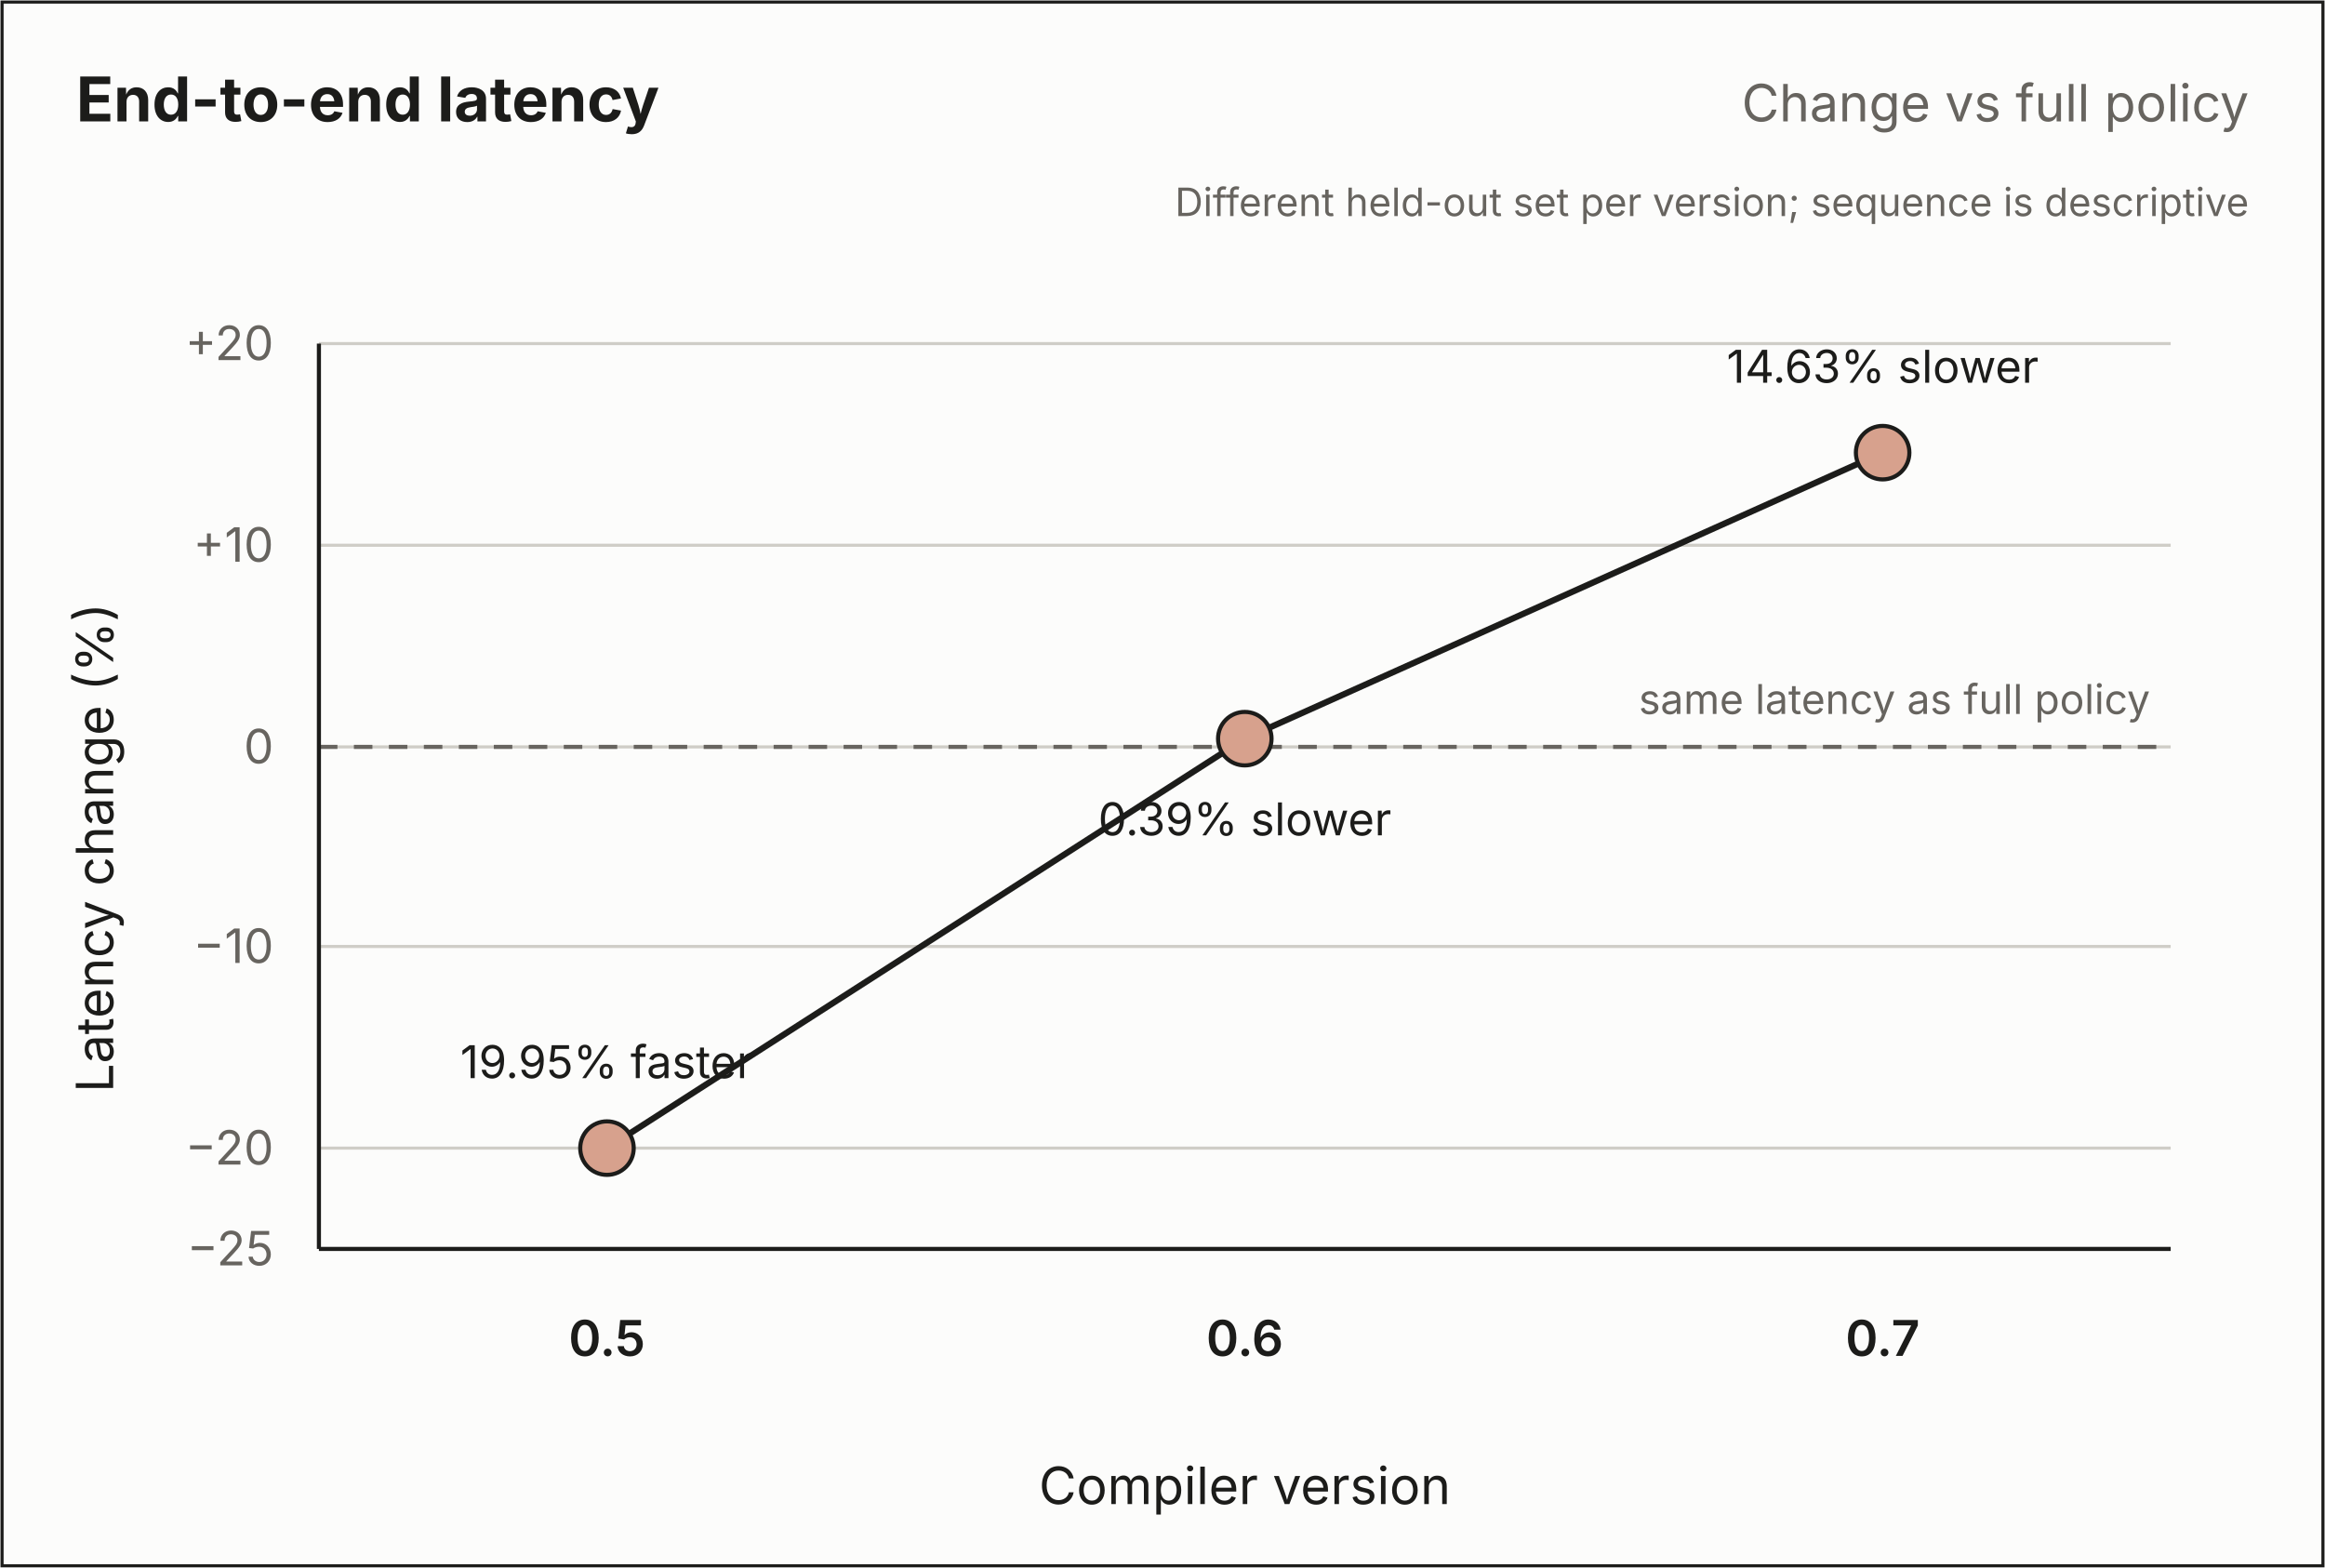
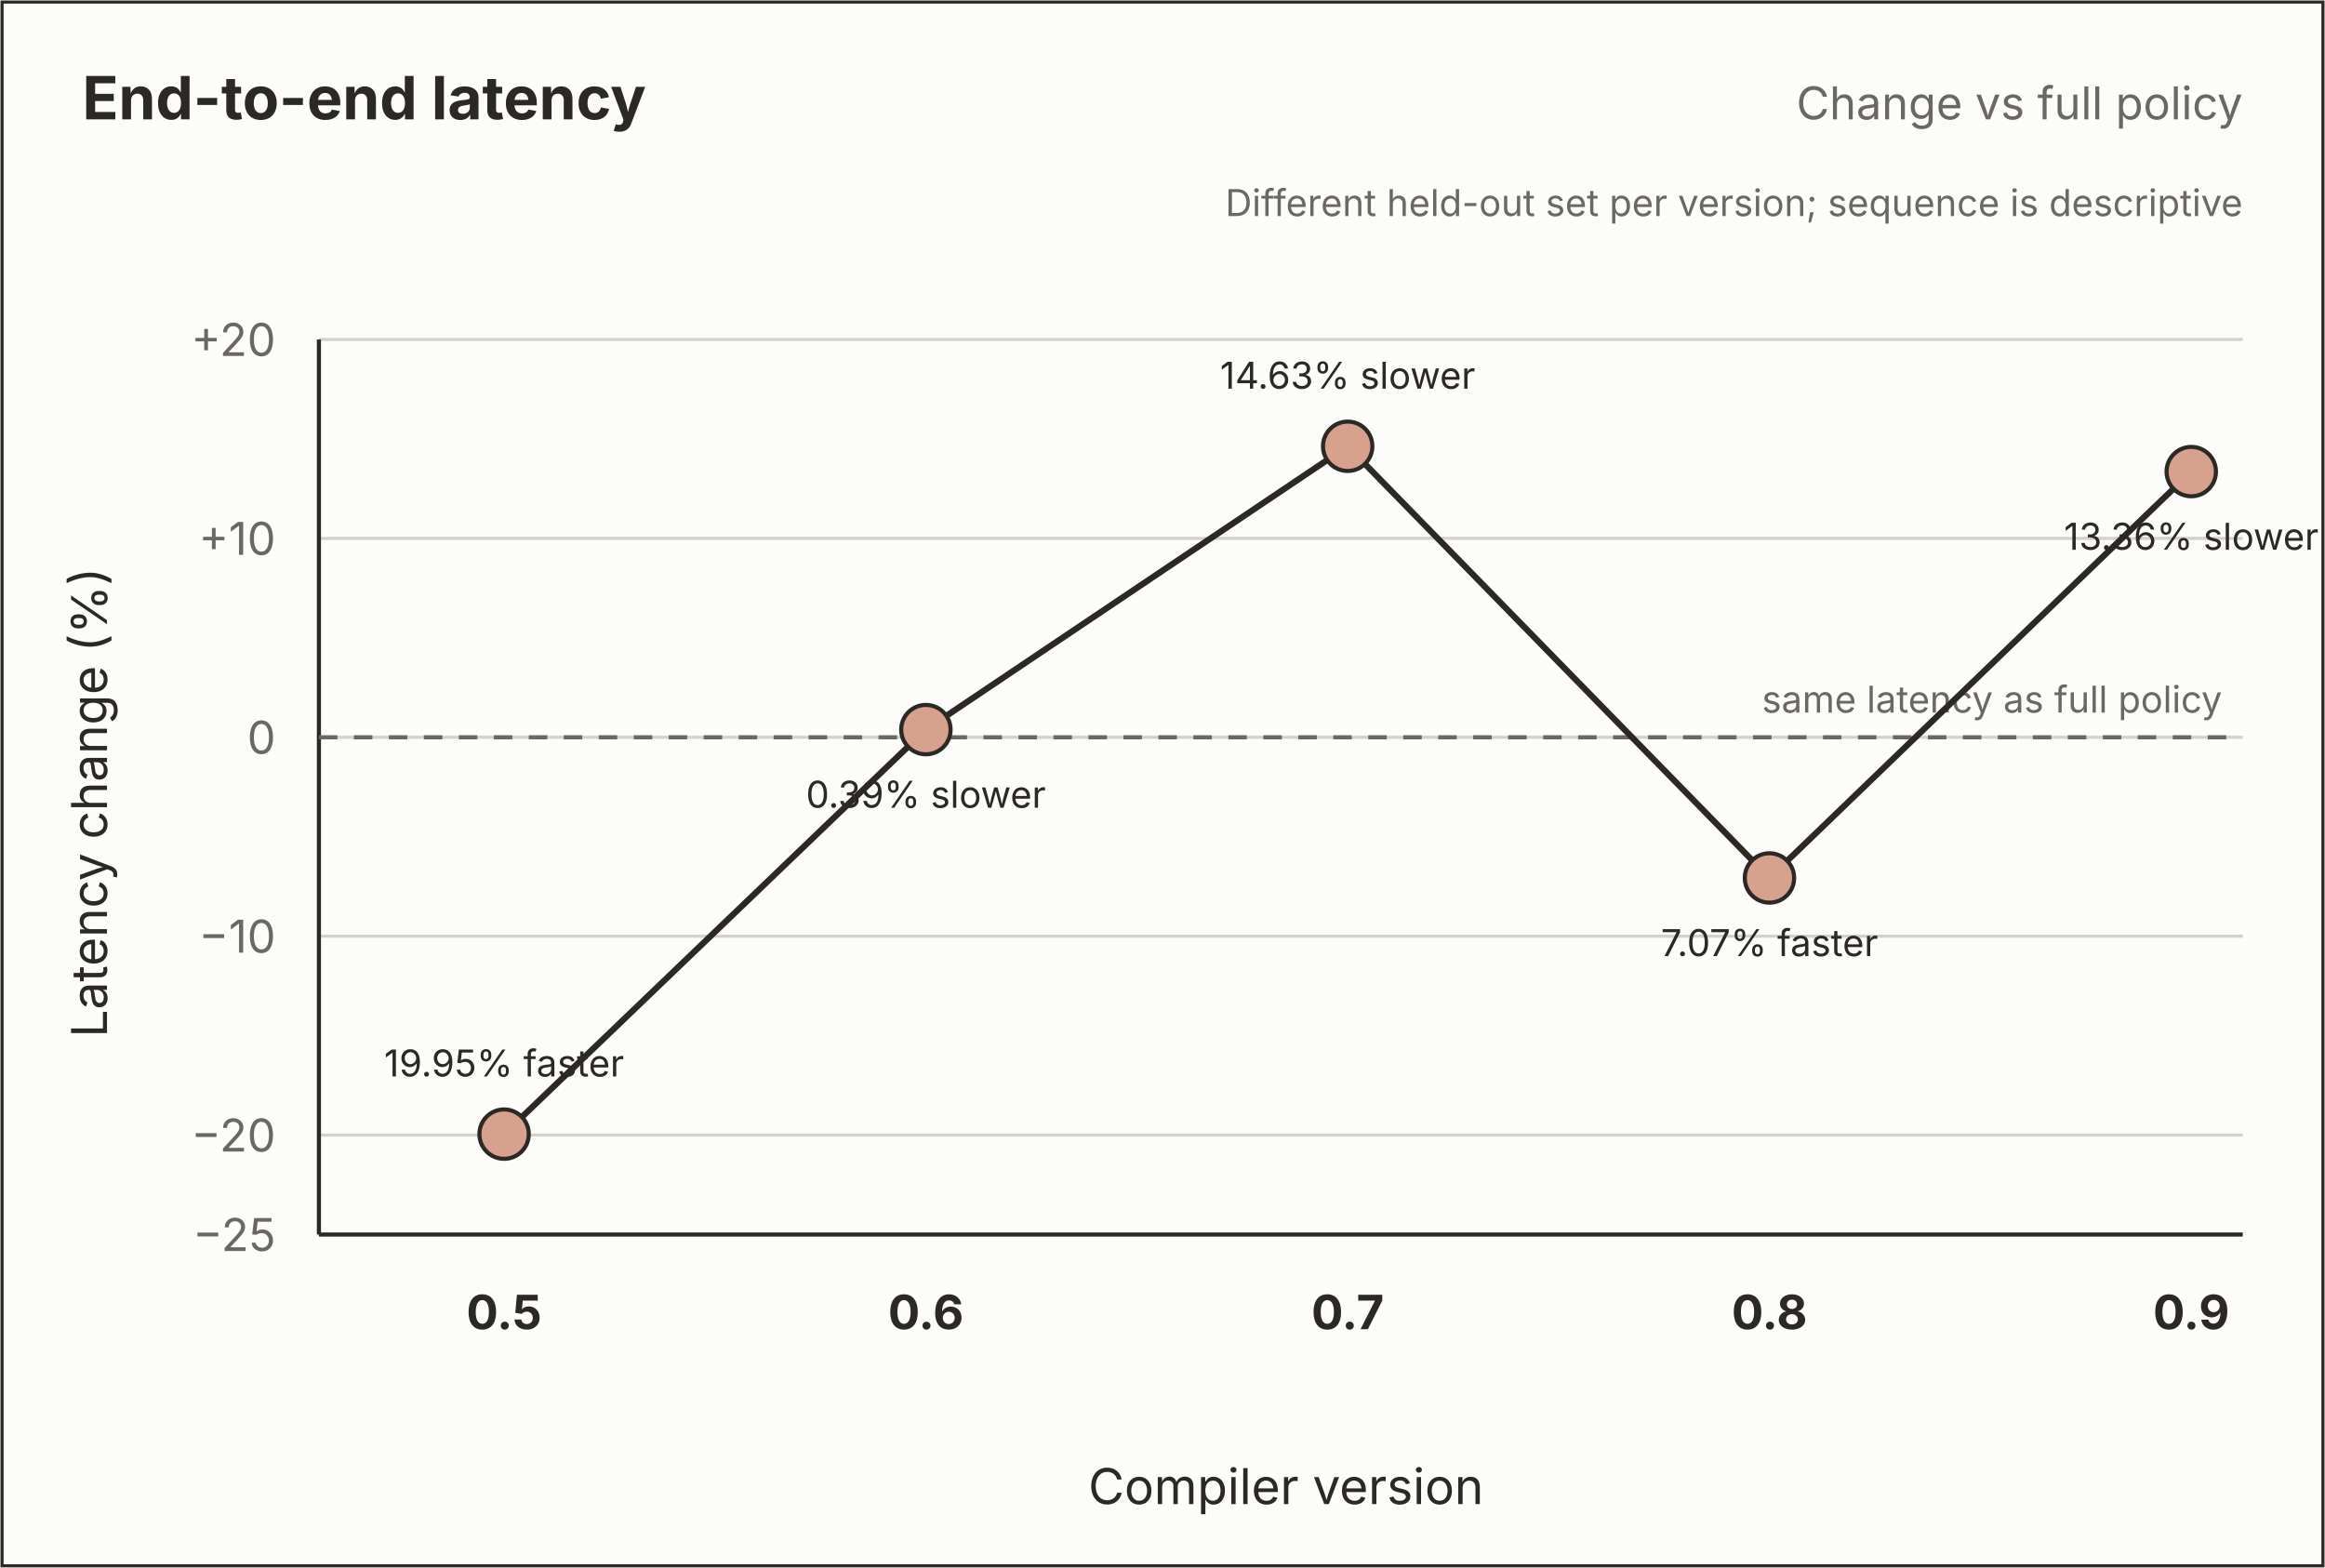
- <svg xmlns="http://www.w3.org/2000/svg" width="1130" height="762" viewBox="35 83 1130 762" role="img" aria-labelledby="title description">
-   <rect x="35" y="83" width="1130" height="762" fill="#fcfcfb" />
-   <g font-family="-apple-system, BlinkMacSystemFont, 'Segoe UI', sans-serif" fill="#1c1c1a">
-     <rect x="36" y="84" width="1128" height="760" fill="none" stroke="#1c1c1a" stroke-width="1.5" />
-     <text x="72" y="142" font-size="30" font-weight="650">End-to-end latency</text>
-     <text x="1128" y="142" text-anchor="end" fill="#67645f" font-size="25">Change vs full policy</text>
-     <text x="1128" y="188" text-anchor="end" fill="#67645f" font-size="19">Different held-out set per version; sequence is descriptive</text>
-     <g stroke="#cfcdc7" stroke-width="1.5">
-       <line x1="190" y1="250" x2="1090" y2="250" />
-       <line x1="190" y1="348" x2="1090" y2="348" />
-       <line x1="190" y1="446" x2="1090" y2="446" />
-       <line x1="190" y1="543" x2="1090" y2="543" />
-       <line x1="190" y1="641" x2="1090" y2="641" />
-       <line x1="190" y1="690" x2="1090" y2="690" />
-     </g>
-     <line x1="190" y1="446" x2="1090" y2="446" stroke="#67645f" stroke-width="2" stroke-dasharray="9 8" />
-     <text x="1080" y="430" text-anchor="end" fill="#67645f" font-size="20">same latency as full policy</text>
-     <g fill="#67645f" font-size="23" text-anchor="end">
-       <text x="168" y="258">+20</text>
-       <text x="168" y="356">+10</text>
-       <text x="168" y="454">0</text>
-       <text x="168" y="551">−10</text>
-       <text x="168" y="649">−20</text>
-       <text x="168" y="698">−25</text>
-     </g>
-     <line x1="190" y1="250" x2="190" y2="690" stroke="#1c1c1a" stroke-width="2" />
-     <line x1="190" y1="690" x2="1090" y2="690" stroke="#1c1c1a" stroke-width="2" />
-     <path d="M330 641 L640 442 L950 303" fill="none" stroke="#1c1c1a" stroke-width="3" />
-     <g fill="#d7a18d" stroke="#1c1c1a" stroke-width="2">
-       <circle cx="330" cy="641" r="13" />
-       <circle cx="640" cy="442" r="13" />
-       <circle cx="950" cy="303" r="13" />
-     </g>
-     <g font-size="22" text-anchor="middle">
-       <text x="330" y="607">19.95% faster</text>
-       <text x="640" y="489">0.39% slower</text>
-       <text x="950" y="269">14.63% slower</text>
-     </g>
-     <g font-size="24" font-weight="600" text-anchor="middle">
-       <text x="330" y="742">0.5</text>
-       <text x="640" y="742">0.6</text>
-       <text x="950" y="742">0.7</text>
-     </g>
-     <text x="640" y="814" text-anchor="middle" font-size="25">Compiler version</text>
-     <text x="90" y="495" text-anchor="middle" font-size="25" transform="rotate(-90 90 495)">Latency change (%)</text>
+ <svg xmlns="http://www.w3.org/2000/svg" width="1130" height="762" viewBox="0 0 1130 762" role="img" aria-labelledby="title description">
+   <rect width="1130" height="762" fill="#fcfcfb" />
+   <g font-family="-apple-system, BlinkMacSystemFont, 'Segoe UI', sans-serif" fill="#2c2826">
+     <rect x="1" y="1" width="1128" height="760" fill="none" stroke="#2c2826" stroke-width="1.5" />
+     <text x="40" y="58" font-size="29" font-weight="650">End-to-end latency</text>
+     <text x="1090" y="58" text-anchor="end" fill="#6b6763" font-size="22">Change vs full policy</text>
+     <text x="1090" y="105" text-anchor="end" fill="#6b6763" font-size="18">Different held-out set per version; sequence is descriptive</text>
+     <line x1="155" y1="165" x2="1090" y2="165" stroke="#d4d1cb" stroke-width="1.5" />
+     <text x="134" y="173" text-anchor="end" fill="#6b6763" font-size="22">+20</text>
+     <line x1="155" y1="261.667" x2="1090" y2="261.667" stroke="#d4d1cb" stroke-width="1.5" />
+     <text x="134" y="269.667" text-anchor="end" fill="#6b6763" font-size="22">+10</text>
+     <line x1="155" y1="358.333" x2="1090" y2="358.333" stroke="#d4d1cb" stroke-width="1.5" />
+     <text x="134" y="366.333" text-anchor="end" fill="#6b6763" font-size="22">0</text>
+     <line x1="155" y1="455" x2="1090" y2="455" stroke="#d4d1cb" stroke-width="1.5" />
+     <text x="134" y="463" text-anchor="end" fill="#6b6763" font-size="22">−10</text>
+     <line x1="155" y1="551.667" x2="1090" y2="551.667" stroke="#d4d1cb" stroke-width="1.5" />
+     <text x="134" y="559.667" text-anchor="end" fill="#6b6763" font-size="22">−20</text>
+     <line x1="155" y1="600" x2="1090" y2="600" stroke="#d4d1cb" stroke-width="1.5" />
+     <text x="134" y="608" text-anchor="end" fill="#6b6763" font-size="22">−25</text>
+     <line x1="155" y1="165" x2="155" y2="600" stroke="#2c2826" stroke-width="2" />
+     <line x1="155" y1="600" x2="1090" y2="600" stroke="#2c2826" stroke-width="2" />
+     <text x="625" y="731" text-anchor="middle" font-size="24">Compiler version</text>
+     <text x="52" y="390" text-anchor="middle" font-size="24" transform="rotate(-90 52 390)">Latency change (%)</text>
+     <line x1="155" y1="358.333" x2="1090" y2="358.333" stroke="#6b6763" stroke-width="2" stroke-dasharray="9 8" />
+     <text x="1080" y="346.333" text-anchor="end" fill="#6b6763" font-size="18">same latency as full policy</text>
+     <polyline points="245,551.2 450,354.6 655,216.9 860,426.7 1065,229.2" fill="none" stroke="#2c2826" stroke-width="3" />
+     <circle cx="245" cy="551.2" r="12" fill="#d7a18d" stroke="#2c2826" stroke-width="2" />
+     <text x="245" y="523.183" text-anchor="middle" font-size="18">19.95% faster</text>
+     <circle cx="450" cy="354.6" r="12" fill="#d7a18d" stroke="#2c2826" stroke-width="2" />
+     <text x="450" y="392.563" text-anchor="middle" font-size="18">0.39% slower</text>
+     <circle cx="655" cy="216.9" r="12" fill="#d7a18d" stroke="#2c2826" stroke-width="2" />
+     <text x="655" y="188.91" text-anchor="middle" font-size="18">14.63% slower</text>
+     <circle cx="860" cy="426.7" r="12" fill="#d7a18d" stroke="#2c2826" stroke-width="2" />
+     <text x="860" y="464.677" text-anchor="middle" font-size="18">7.07% faster</text>
+     <circle cx="1065" cy="229.2" r="12" fill="#d7a18d" stroke="#2c2826" stroke-width="2" />
+     <text x="1065" y="267.187" text-anchor="middle" font-size="18">13.36% slower</text>
+     <text x="245" y="646" text-anchor="middle" font-size="23" font-weight="650">0.5</text>
+     <text x="450" y="646" text-anchor="middle" font-size="23" font-weight="650">0.6</text>
+     <text x="655" y="646" text-anchor="middle" font-size="23" font-weight="650">0.7</text>
+     <text x="860" y="646" text-anchor="middle" font-size="23" font-weight="650">0.8</text>
+     <text x="1065" y="646" text-anchor="middle" font-size="23" font-weight="650">0.9</text>
  </g>
</svg>
